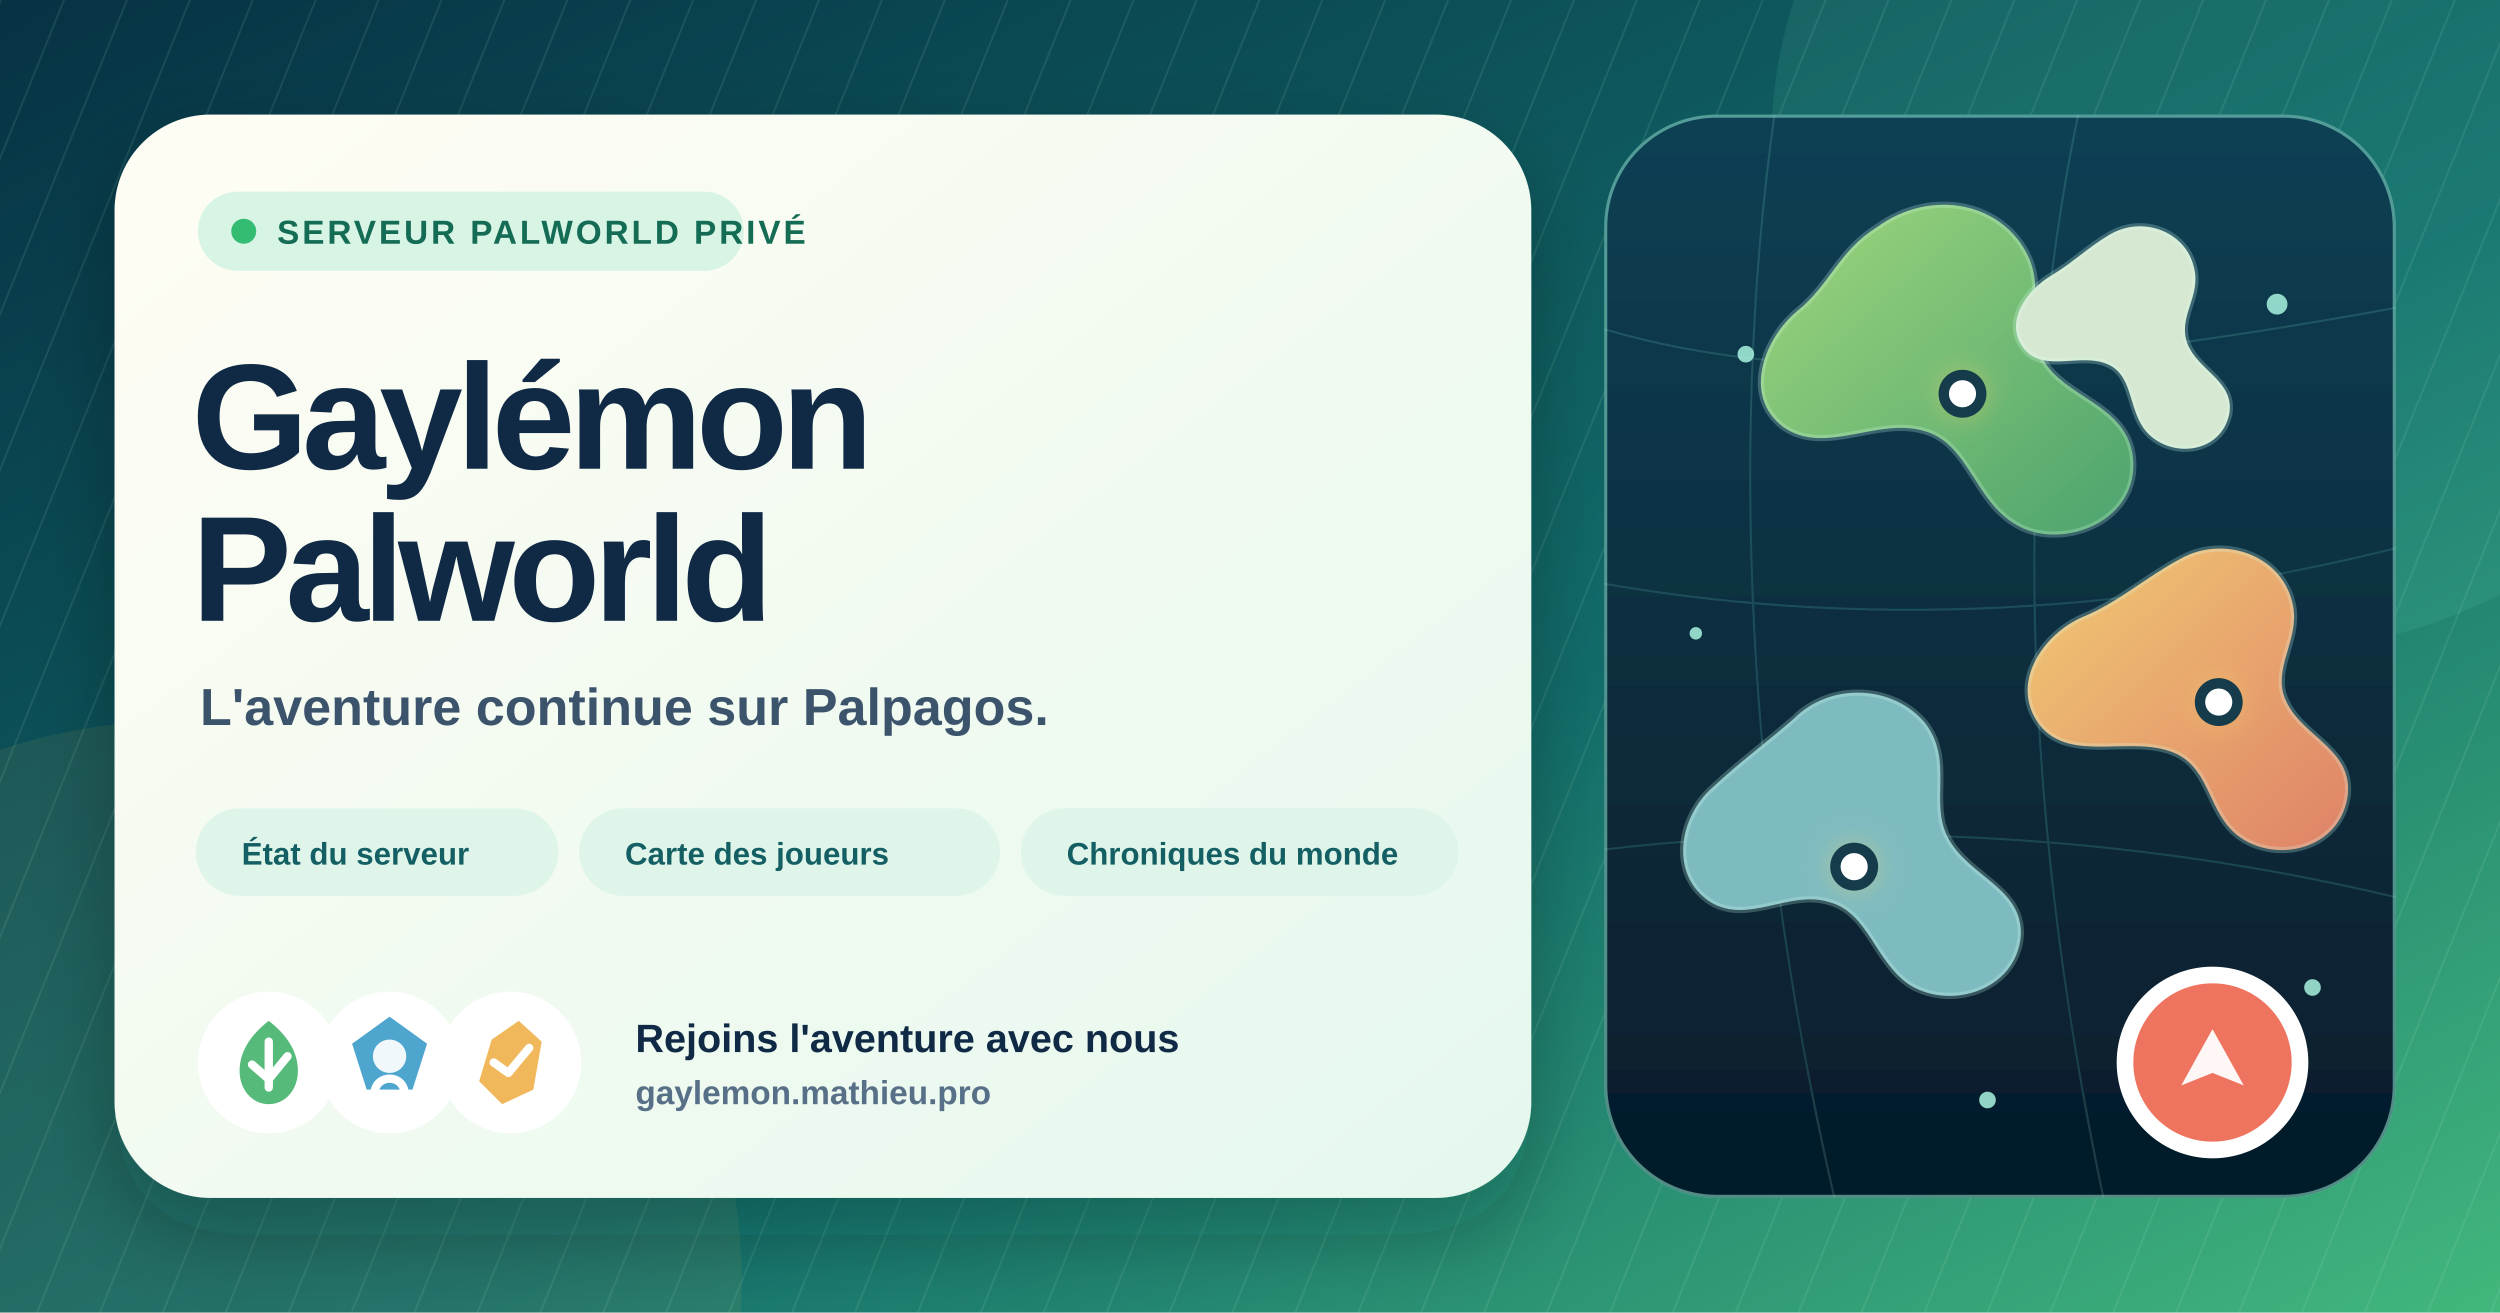
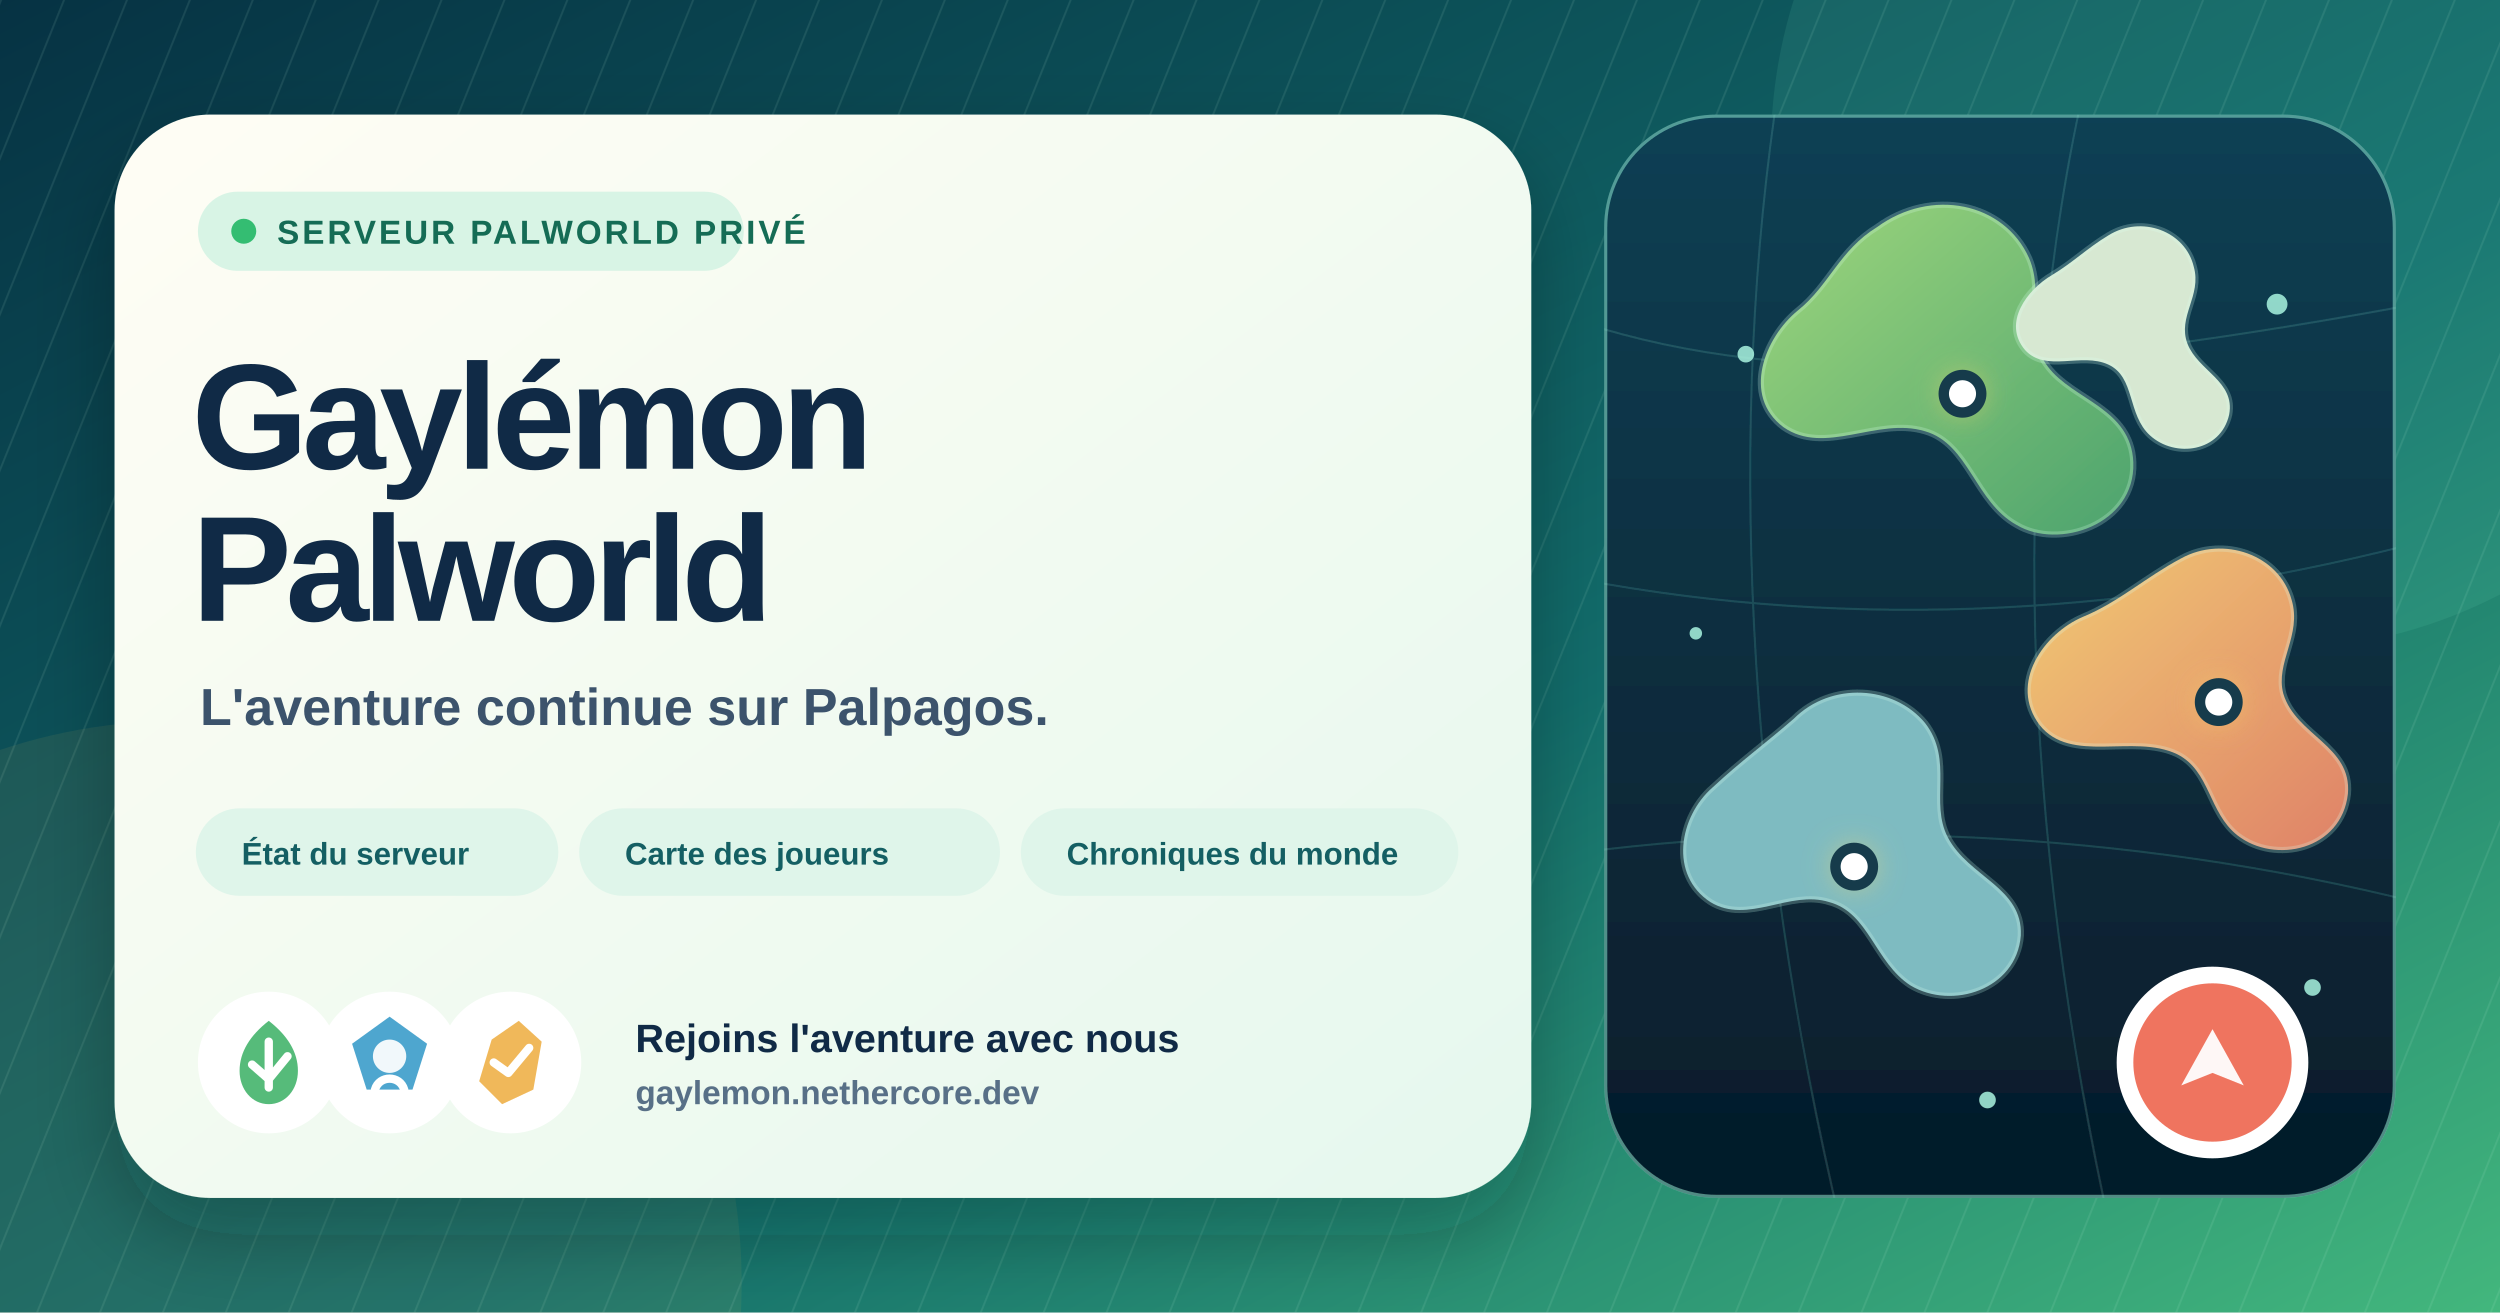
<svg xmlns="http://www.w3.org/2000/svg" width="1200" height="630" viewBox="0 0 1200 630" role="img" aria-labelledby="title description">
  <defs>
    <linearGradient id="background" x1="0" y1="0" x2="1" y2="1">
      <stop offset="0" stop-color="#063243" />
      <stop offset="0.58" stop-color="#126d6b" />
      <stop offset="1" stop-color="#43b77d" />
    </linearGradient>
    <linearGradient id="panel" x1="0" y1="0" x2="1" y2="1">
      <stop offset="0" stop-color="#fffdf4" />
      <stop offset="1" stop-color="#e5f8ee" />
    </linearGradient>
    <linearGradient id="ocean" x1="0" y1="0" x2="0" y2="1">
      <stop offset="0" stop-color="#0b4054" />
      <stop offset="1" stop-color="#061b29" />
    </linearGradient>
    <linearGradient id="islandA" x1="0" y1="0" x2="1" y2="1">
      <stop offset="0" stop-color="#9ed67c" />
      <stop offset="1" stop-color="#4ca36e" />
    </linearGradient>
    <linearGradient id="islandB" x1="0" y1="0" x2="1" y2="1">
      <stop offset="0" stop-color="#f1ca73" />
      <stop offset="1" stop-color="#df8268" />
    </linearGradient>
    <pattern id="texture" width="28" height="28" patternUnits="userSpaceOnUse" patternTransform="rotate(22)">
      <path d="M0 0V28" stroke="#c9f4e4" stroke-opacity=".09" stroke-width="2" />
    </pattern>
    <filter id="shadow" x="-30%" y="-30%" width="160%" height="160%">
      <feDropShadow dx="0" dy="18" stdDeviation="20" flood-color="#031c29" flood-opacity=".28" />
    </filter>
    <filter id="glow" x="-100%" y="-100%" width="300%" height="300%">
      <feGaussianBlur stdDeviation="7" />
    </filter>
    <clipPath id="worldClip">
      <rect x="770" y="55" width="380" height="520" rx="54" />
    </clipPath>
  </defs>
  <rect width="1200" height="630" fill="url(#background)" />
  <rect width="1200" height="630" fill="url(#texture)" />
  <circle cx="1090" cy="72" r="240" fill="#75e8bd" opacity=".1" />
  <circle cx="86" cy="616" r="270" fill="#f2c45b" opacity=".08" />
  <g filter="url(#shadow)">
    <rect x="55" y="55" width="680" height="520" rx="46" fill="url(#panel)" />
  </g>
  <g font-family="Trebuchet MS, Arial, sans-serif">
    <g transform="translate(95 92)">
      <rect width="262" height="38" rx="19" fill="#d8f4e5" />
      <circle cx="22" cy="19" r="6" fill="#34bd72" />
      <text x="38" y="25" fill="#156c55" font-size="16" font-weight="700" letter-spacing="1.4">SERVEUR PALWORLD PRIVÉ</text>
    </g>
    <text x="92" y="225" fill="#102a46" font-size="72" font-weight="800" letter-spacing="-3">Gaylémon</text>
    <text x="92" y="298" fill="#102a46" font-size="72" font-weight="800" letter-spacing="-3">Palworld</text>
    <text x="96" y="348" fill="#3c536c" font-size="25" font-weight="600">L'aventure continue sur Palpagos.</text>
    <g transform="translate(94 388)" font-size="15" font-weight="700" fill="#145f63">
      <rect width="174" height="42" rx="21" fill="#dff5ea" />
      <text x="22" y="27">État du serveur</text>
      <rect x="184" width="202" height="42" rx="21" fill="#dff5ea" />
      <text x="206" y="27">Carte des joueurs</text>
      <rect x="396" width="210" height="42" rx="21" fill="#dff5ea" />
      <text x="418" y="27">Chroniques du monde</text>
    </g>
    <g transform="translate(95 476)">
      <g transform="translate(0)">
        <circle cx="34" cy="34" r="34" fill="#fff" />
        <path d="M34 14c9 7 14 15 14 24 0 9-6 16-14 16s-14-7-14-16c0-9 5-17 14-24Z" fill="#56bb7a" />
        <path d="M34 24v22M26 35l8 7 9-11" fill="none" stroke="#fff" stroke-width="4" stroke-linecap="round" />
      </g>
      <g transform="translate(58)">
        <circle cx="34" cy="34" r="34" fill="#fff" />
        <path d="m34 12 18 13-7 22H23l-7-22Z" fill="#4ea6cf" />
        <circle cx="34" cy="31" r="8" fill="#fff" opacity=".92" />
        <path d="M27 47c2-7 12-7 14 0" fill="none" stroke="#fff" stroke-width="4" stroke-linecap="round" />
      </g>
      <g transform="translate(116)">
        <circle cx="34" cy="34" r="34" fill="#fff" />
        <path d="M19 43 25 23l13-9 11 10-4 23-15 7Z" fill="#f0b85a" />
        <path d="m26 34 7 5 10-12" fill="none" stroke="#fff" stroke-width="4" stroke-linecap="round" stroke-linejoin="round" />
      </g>
      <text x="210" y="29" fill="#102a46" font-size="19" font-weight="800">Rejoins l'aventure avec nous</text>
-       <text x="210" y="54" fill="#587087" font-size="16" font-weight="600">gaylemon.mathieu.pro</text>
+       <text x="210" y="54" fill="#587087" font-size="16" font-weight="600">gaylemon.nethercore.dev</text>
    </g>
  </g>
  <g clip-path="url(#worldClip)" filter="url(#shadow)">
    <rect x="770" y="55" width="380" height="520" rx="54" fill="url(#ocean)" />
    <g opacity=".17" stroke="#8edfd1" fill="none">
      <path d="M760 155c100 32 217 25 405-10M758 278c132 25 270 18 412-20M760 409c125-16 272-10 415 28" />
      <path d="M854 40c-25 160-17 354 30 550M1002 35c-39 166-32 364 12 560" />
    </g>
    <g stroke="#d9ffed" stroke-opacity=".24" stroke-width="3">
      <path d="M901 109c26-19 61-12 73 15 8 19-4 35 9 52 12 16 40 20 41 46 1 30-36 42-56 30-20-11-23-39-44-45-23-7-48 12-68-2-20-15-9-43 7-56 15-12 20-29 38-40Z" fill="url(#islandA)" />
      <path d="M1047 268c20-11 47-2 53 20 5 17-8 30-4 45 6 20 33 25 31 48-3 27-35 34-53 20-14-11-13-31-29-39-21-10-51 5-66-14-15-20 2-44 21-52 17-7 30-19 47-28Z" fill="url(#islandB)" />
      <path d="M861 345c18-18 48-16 63 2 14 18 2 38 11 55 10 19 36 24 35 47-2 26-33 36-53 24-17-11-20-35-39-40-19-6-39 11-57 0-20-13-15-41 1-55 14-13 24-20 39-33Z" fill="#7ebbc1" />
      <path d="M1012 113c16-10 37-2 41 15 4 14-8 24-3 37 5 13 23 18 20 34-4 18-26 21-38 10-11-10-7-28-20-34-13-6-30 4-40-7-11-13 1-29 13-36 10-6 17-13 27-19Z" fill="#d7e8d2" />
    </g>
    <g fill="#a9f3df" opacity=".85">
      <circle cx="838" cy="170" r="4" />
      <circle cx="1093" cy="146" r="5" />
      <circle cx="814" cy="304" r="3" />
      <circle cx="1110" cy="474" r="4" />
      <circle cx="954" cy="528" r="4" />
    </g>
    <g fill="#f7d56a" filter="url(#glow)" opacity=".55">
      <circle cx="942" cy="189" r="10" />
      <circle cx="1065" cy="337" r="10" />
      <circle cx="890" cy="416" r="10" />
    </g>
    <g fill="#fff" stroke="#143b4b" stroke-width="5">
      <circle cx="942" cy="189" r="9" />
      <circle cx="1065" cy="337" r="9" />
      <circle cx="890" cy="416" r="9" />
    </g>
    <rect x="770" y="55" width="380" height="520" rx="54" fill="none" stroke="#8ee7d0" stroke-opacity=".55" stroke-width="3" />
  </g>
  <g transform="translate(1062 510)" font-family="Trebuchet MS, Arial, sans-serif">
    <circle r="42" fill="#ef745f" stroke="#fff" stroke-width="8" />
    <path d="M0-16 15 11 0 5-15 11Z" fill="#fff" opacity=".94" />
  </g>
</svg>
